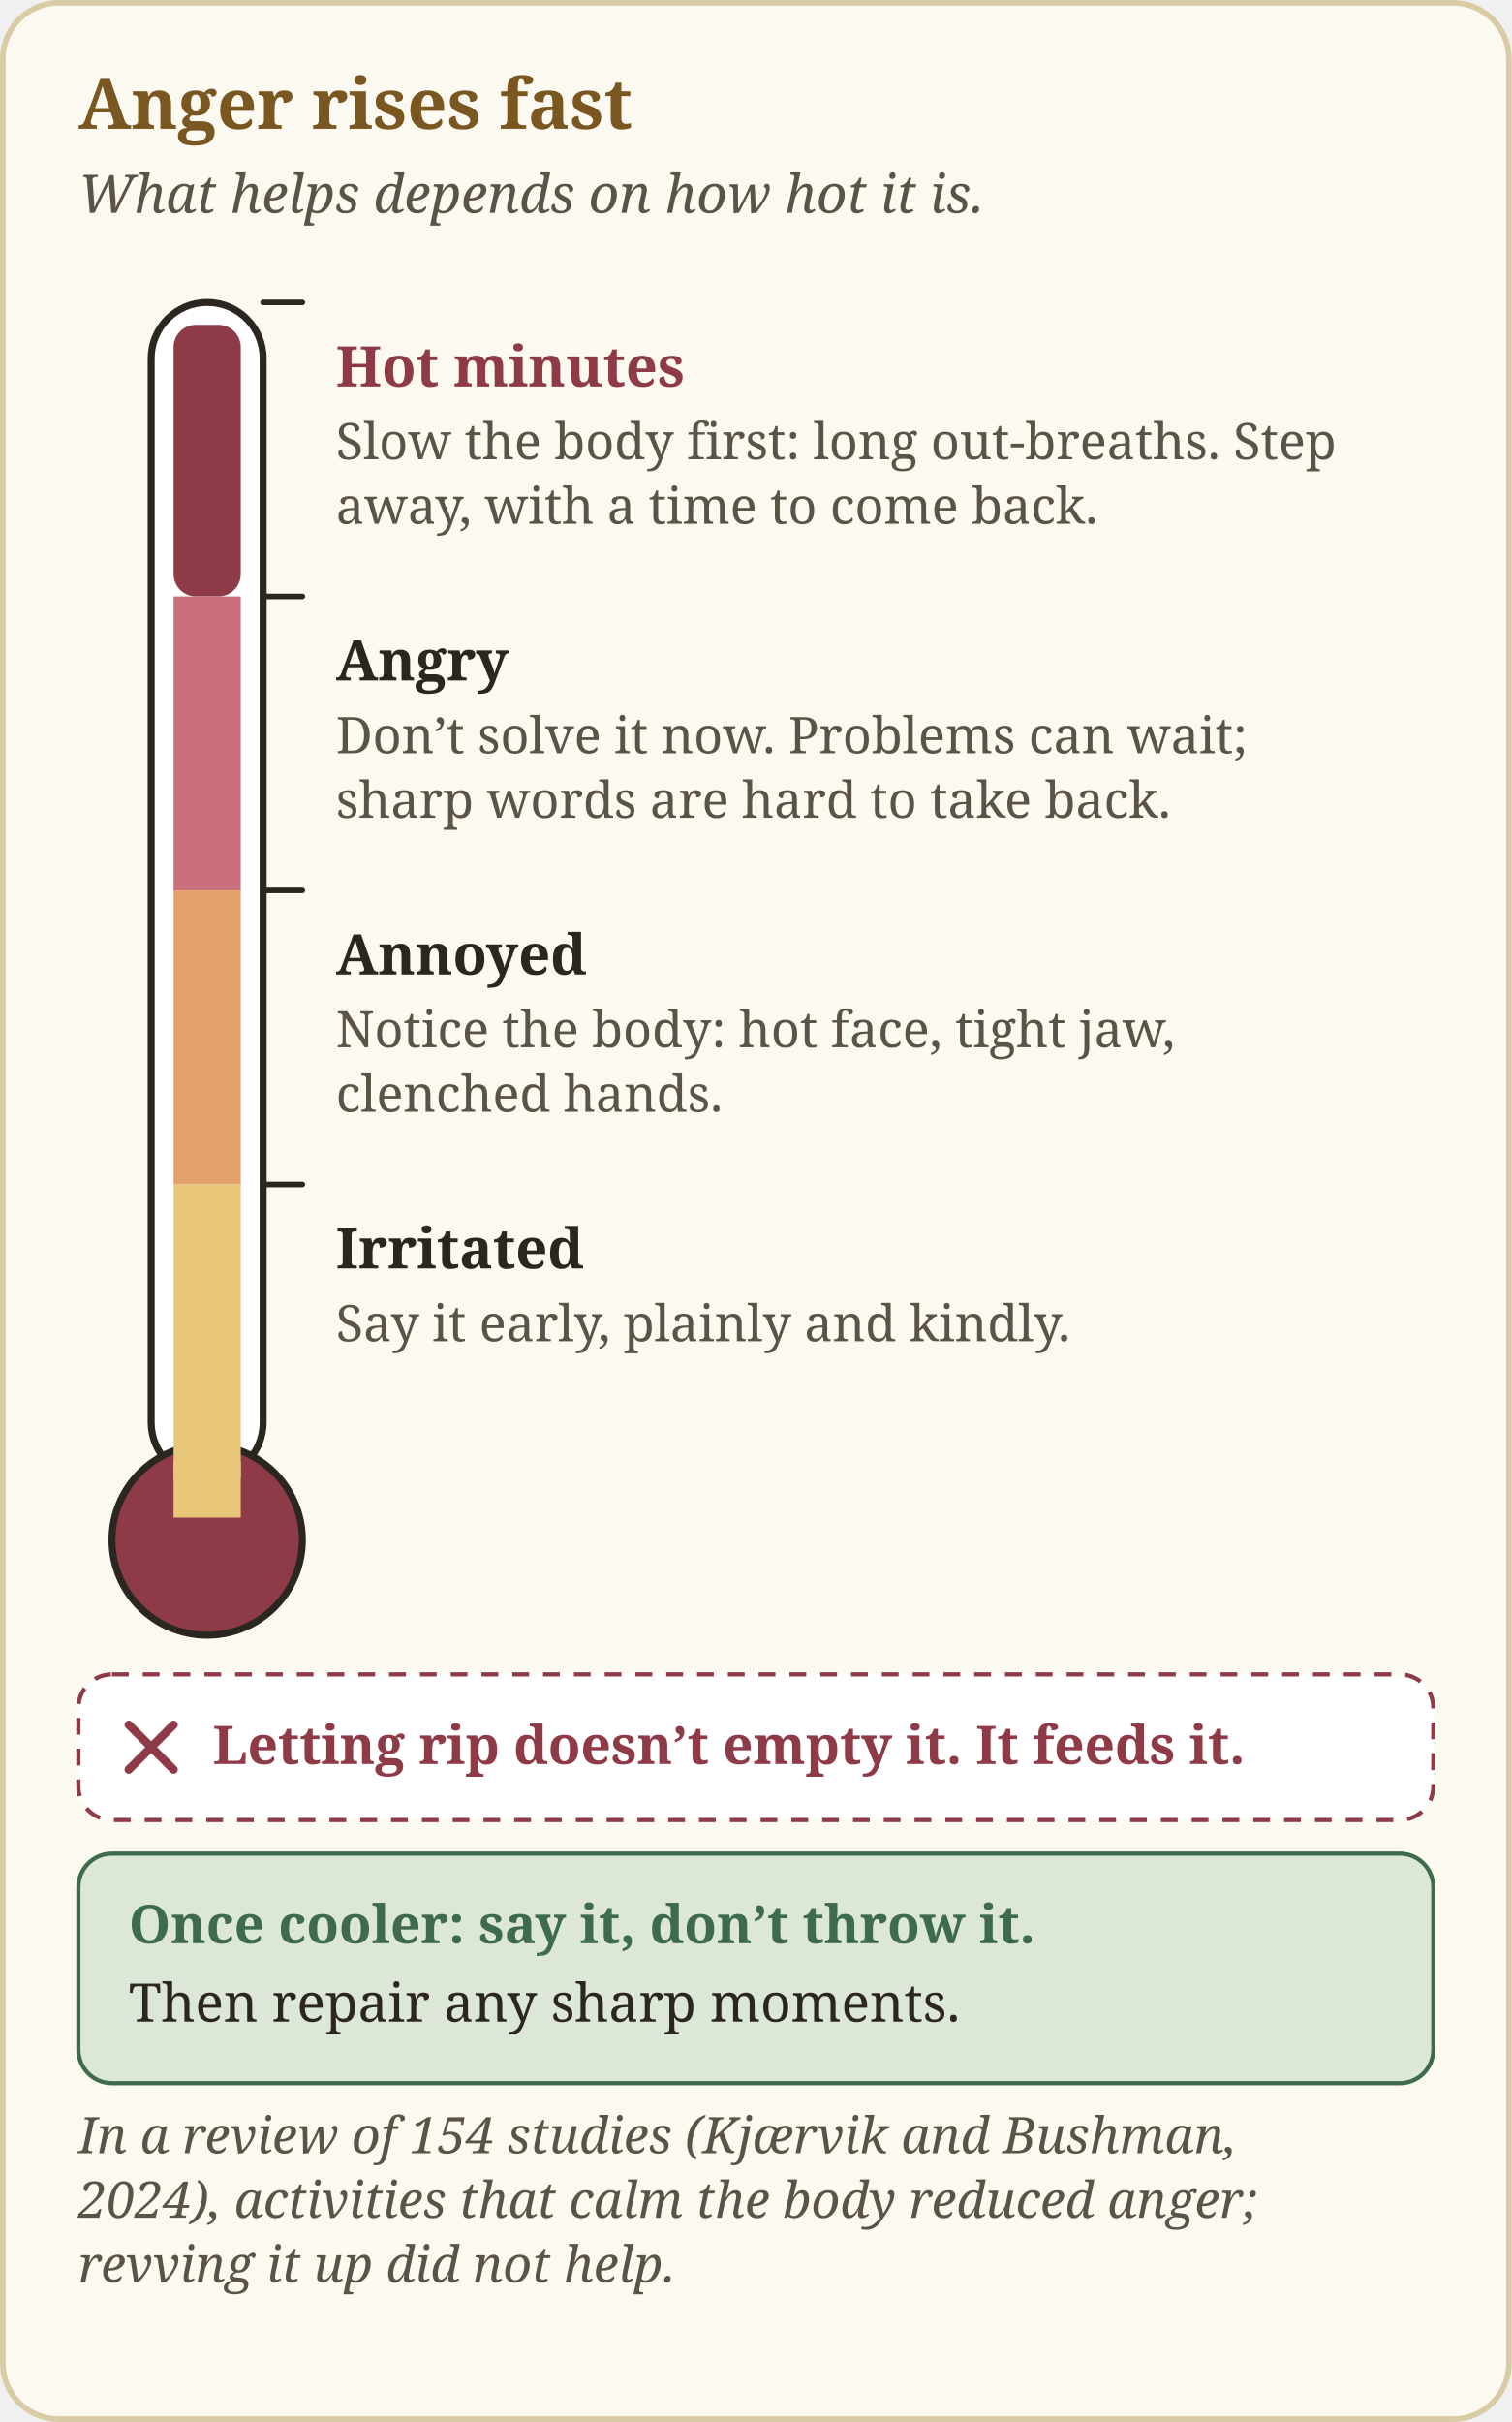
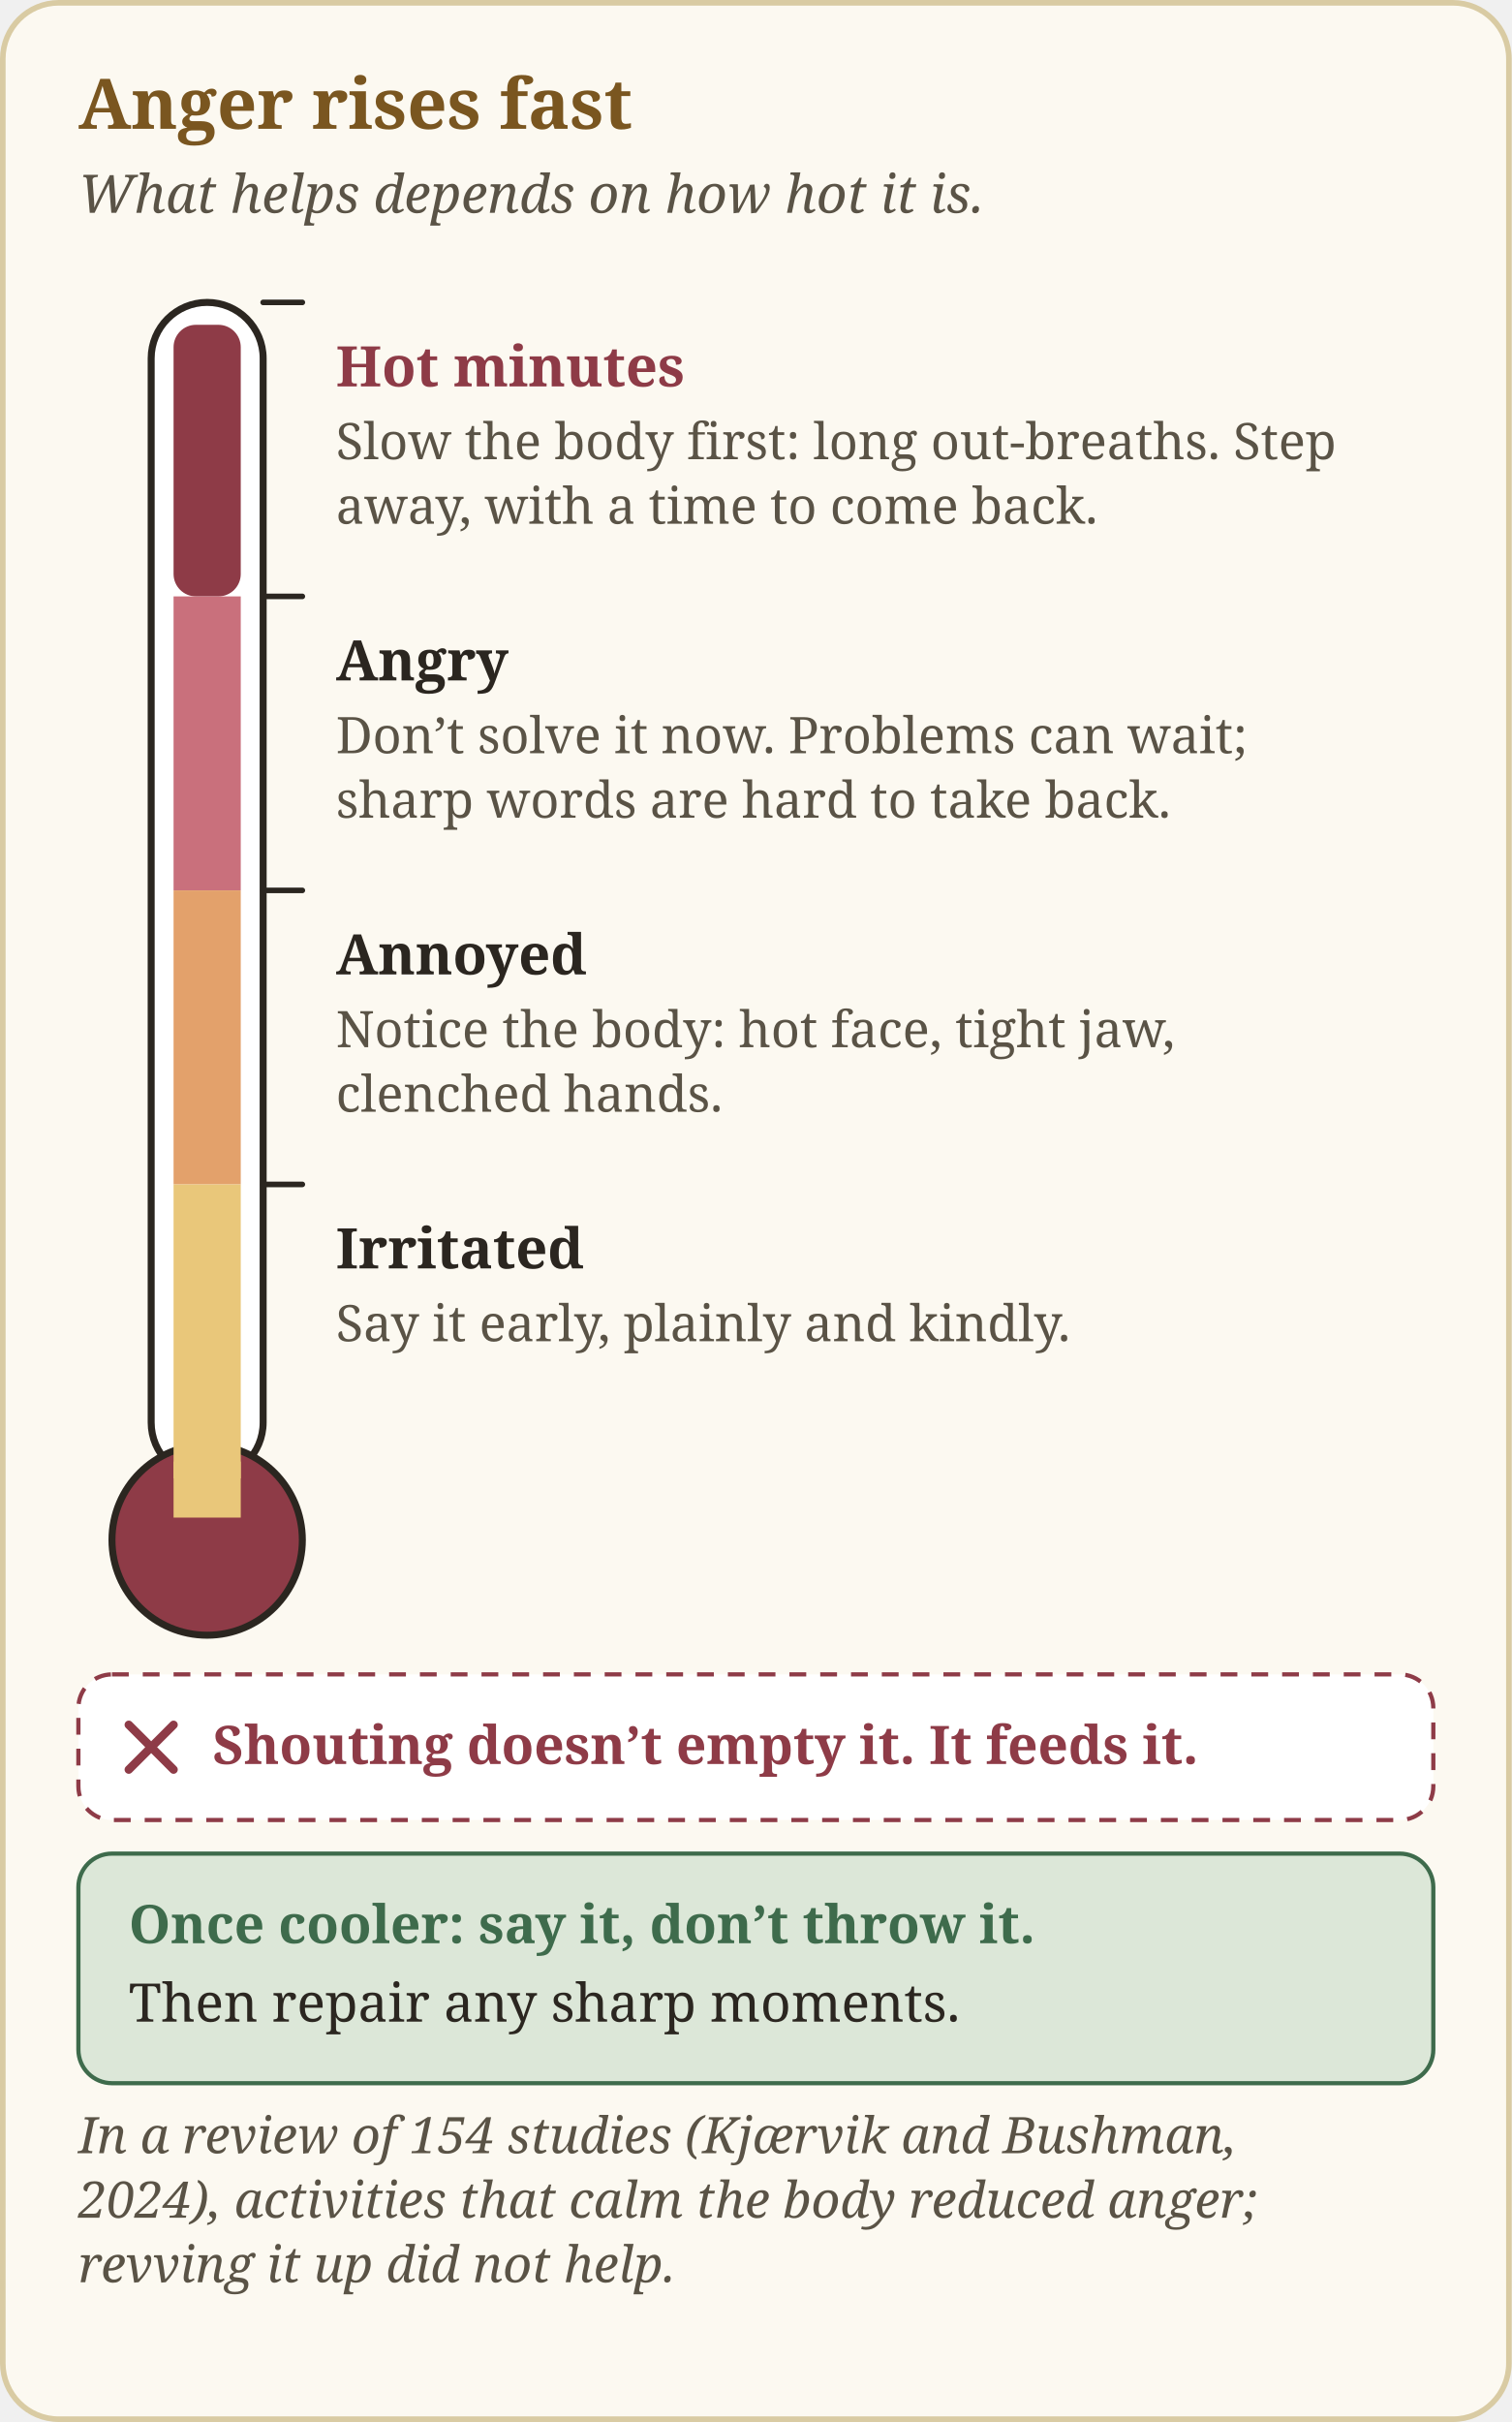
<svg xmlns="http://www.w3.org/2000/svg" viewBox="0 0 540 865" width="540" height="865" role="img" aria-labelledby="fig-u13-thermo-t fig-u13-thermo-d" font-family="Lora, Georgia, serif" fill="#2B2620">
  <rect x="1" y="1" width="538" height="863" rx="20" fill="#FCF9F1" stroke="#D9CBA3" stroke-width="2" />
  <text x="28" y="46" font-size="25" font-weight="bold" fill="#7A5620">Anger rises fast</text>
  <text x="28" y="76" font-size="19" font-style="italic" fill="#5A5346">What helps depends on how hot it is.</text>
  <rect x="54" y="108" width="40" height="420" rx="20" fill="#FFFFFF" stroke="#2B2620" stroke-width="2.5" />
  <circle cx="74" cy="550" r="34" fill="#8E3B47" stroke="#2B2620" stroke-width="2.5" />
  <rect x="62" y="116" width="24" height="97" rx="8" fill="#8E3B47" />
  <line x1="94" y1="108" x2="108" y2="108" stroke="#2B2620" stroke-width="2" stroke-linecap="round" />
  <text x="120" y="138" font-size="20" font-weight="bold" fill="#8E3B47">Hot minutes</text>
  <text x="120" y="164" font-size="18" fill="#5A5346">
    <tspan x="120" dy="0">Slow the body first: long out-breaths. Step</tspan>
    <tspan x="120" dy="23.04">away, with a time to come back.</tspan>
  </text>
  <rect x="62" y="213" width="24" height="105" rx="0" fill="#C9707C" />
  <line x1="94" y1="213" x2="108" y2="213" stroke="#2B2620" stroke-width="2" stroke-linecap="round" />
  <text x="120" y="243" font-size="20" font-weight="bold">Angry</text>
  <text x="120" y="269" font-size="18" fill="#5A5346">
    <tspan x="120" dy="0">Don’t solve it now. Problems can wait;</tspan>
    <tspan x="120" dy="23.04">sharp words are hard to take back.</tspan>
  </text>
  <rect x="62" y="318" width="24" height="105" rx="0" fill="#E3A16B" />
  <line x1="94" y1="318" x2="108" y2="318" stroke="#2B2620" stroke-width="2" stroke-linecap="round" />
  <text x="120" y="348" font-size="20" font-weight="bold">Annoyed</text>
  <text x="120" y="374" font-size="18" fill="#5A5346">
    <tspan x="120" dy="0">Notice the body: hot face, tight jaw,</tspan>
    <tspan x="120" dy="23.04">clenched hands.</tspan>
  </text>
  <rect x="62" y="423" width="24" height="105" rx="0" fill="#E9C77A" />
  <line x1="94" y1="423" x2="108" y2="423" stroke="#2B2620" stroke-width="2" stroke-linecap="round" />
  <text x="120" y="453" font-size="20" font-weight="bold">Irritated</text>
  <text x="120" y="479" font-size="18" fill="#5A5346">Say it early, plainly and kindly.</text>
  <rect x="62" y="522" width="24" height="20" rx="0" fill="#E9C77A" />
  <rect x="28" y="598" width="484" height="52" rx="12" fill="#FFFFFF" stroke="#8E3B47" stroke-width="1.5" stroke-dasharray="6 5" />
  <path d="M46 616.0 L62 632.0 M62 616.0 L46 632.0" fill="none" stroke="#8E3B47" stroke-width="3" stroke-linecap="round" stroke-linejoin="round" />
-   <text x="76" y="630" font-size="19" font-weight="bold" fill="#8E3B47">Letting rip doesn’t empty it. It feeds it.</text>
+   <text x="76" y="630" font-size="19" font-weight="bold" fill="#8E3B47">Shouting doesn’t empty it. It feeds it.</text>
  <rect x="28" y="662" width="484" height="82" rx="12" fill="#DCE7D8" stroke="#3E6B4C" stroke-width="1.5" />
  <text x="46" y="694" font-size="19" font-weight="bold" fill="#3E6B4C">Once cooler: say it, don’t throw it.</text>
  <text x="46" y="722" font-size="19">Then repair any sharp moments.</text>
  <text x="28" y="769" font-size="18" font-style="italic" fill="#5A5346">
    <tspan x="28" dy="0">In a review of 154 studies (Kjærvik and Bushman,</tspan>
    <tspan x="28" dy="23.04">2024), activities that calm the body reduced anger;</tspan>
    <tspan x="28" dy="23.04">revving it up did not help.</tspan>
  </text>
</svg>
